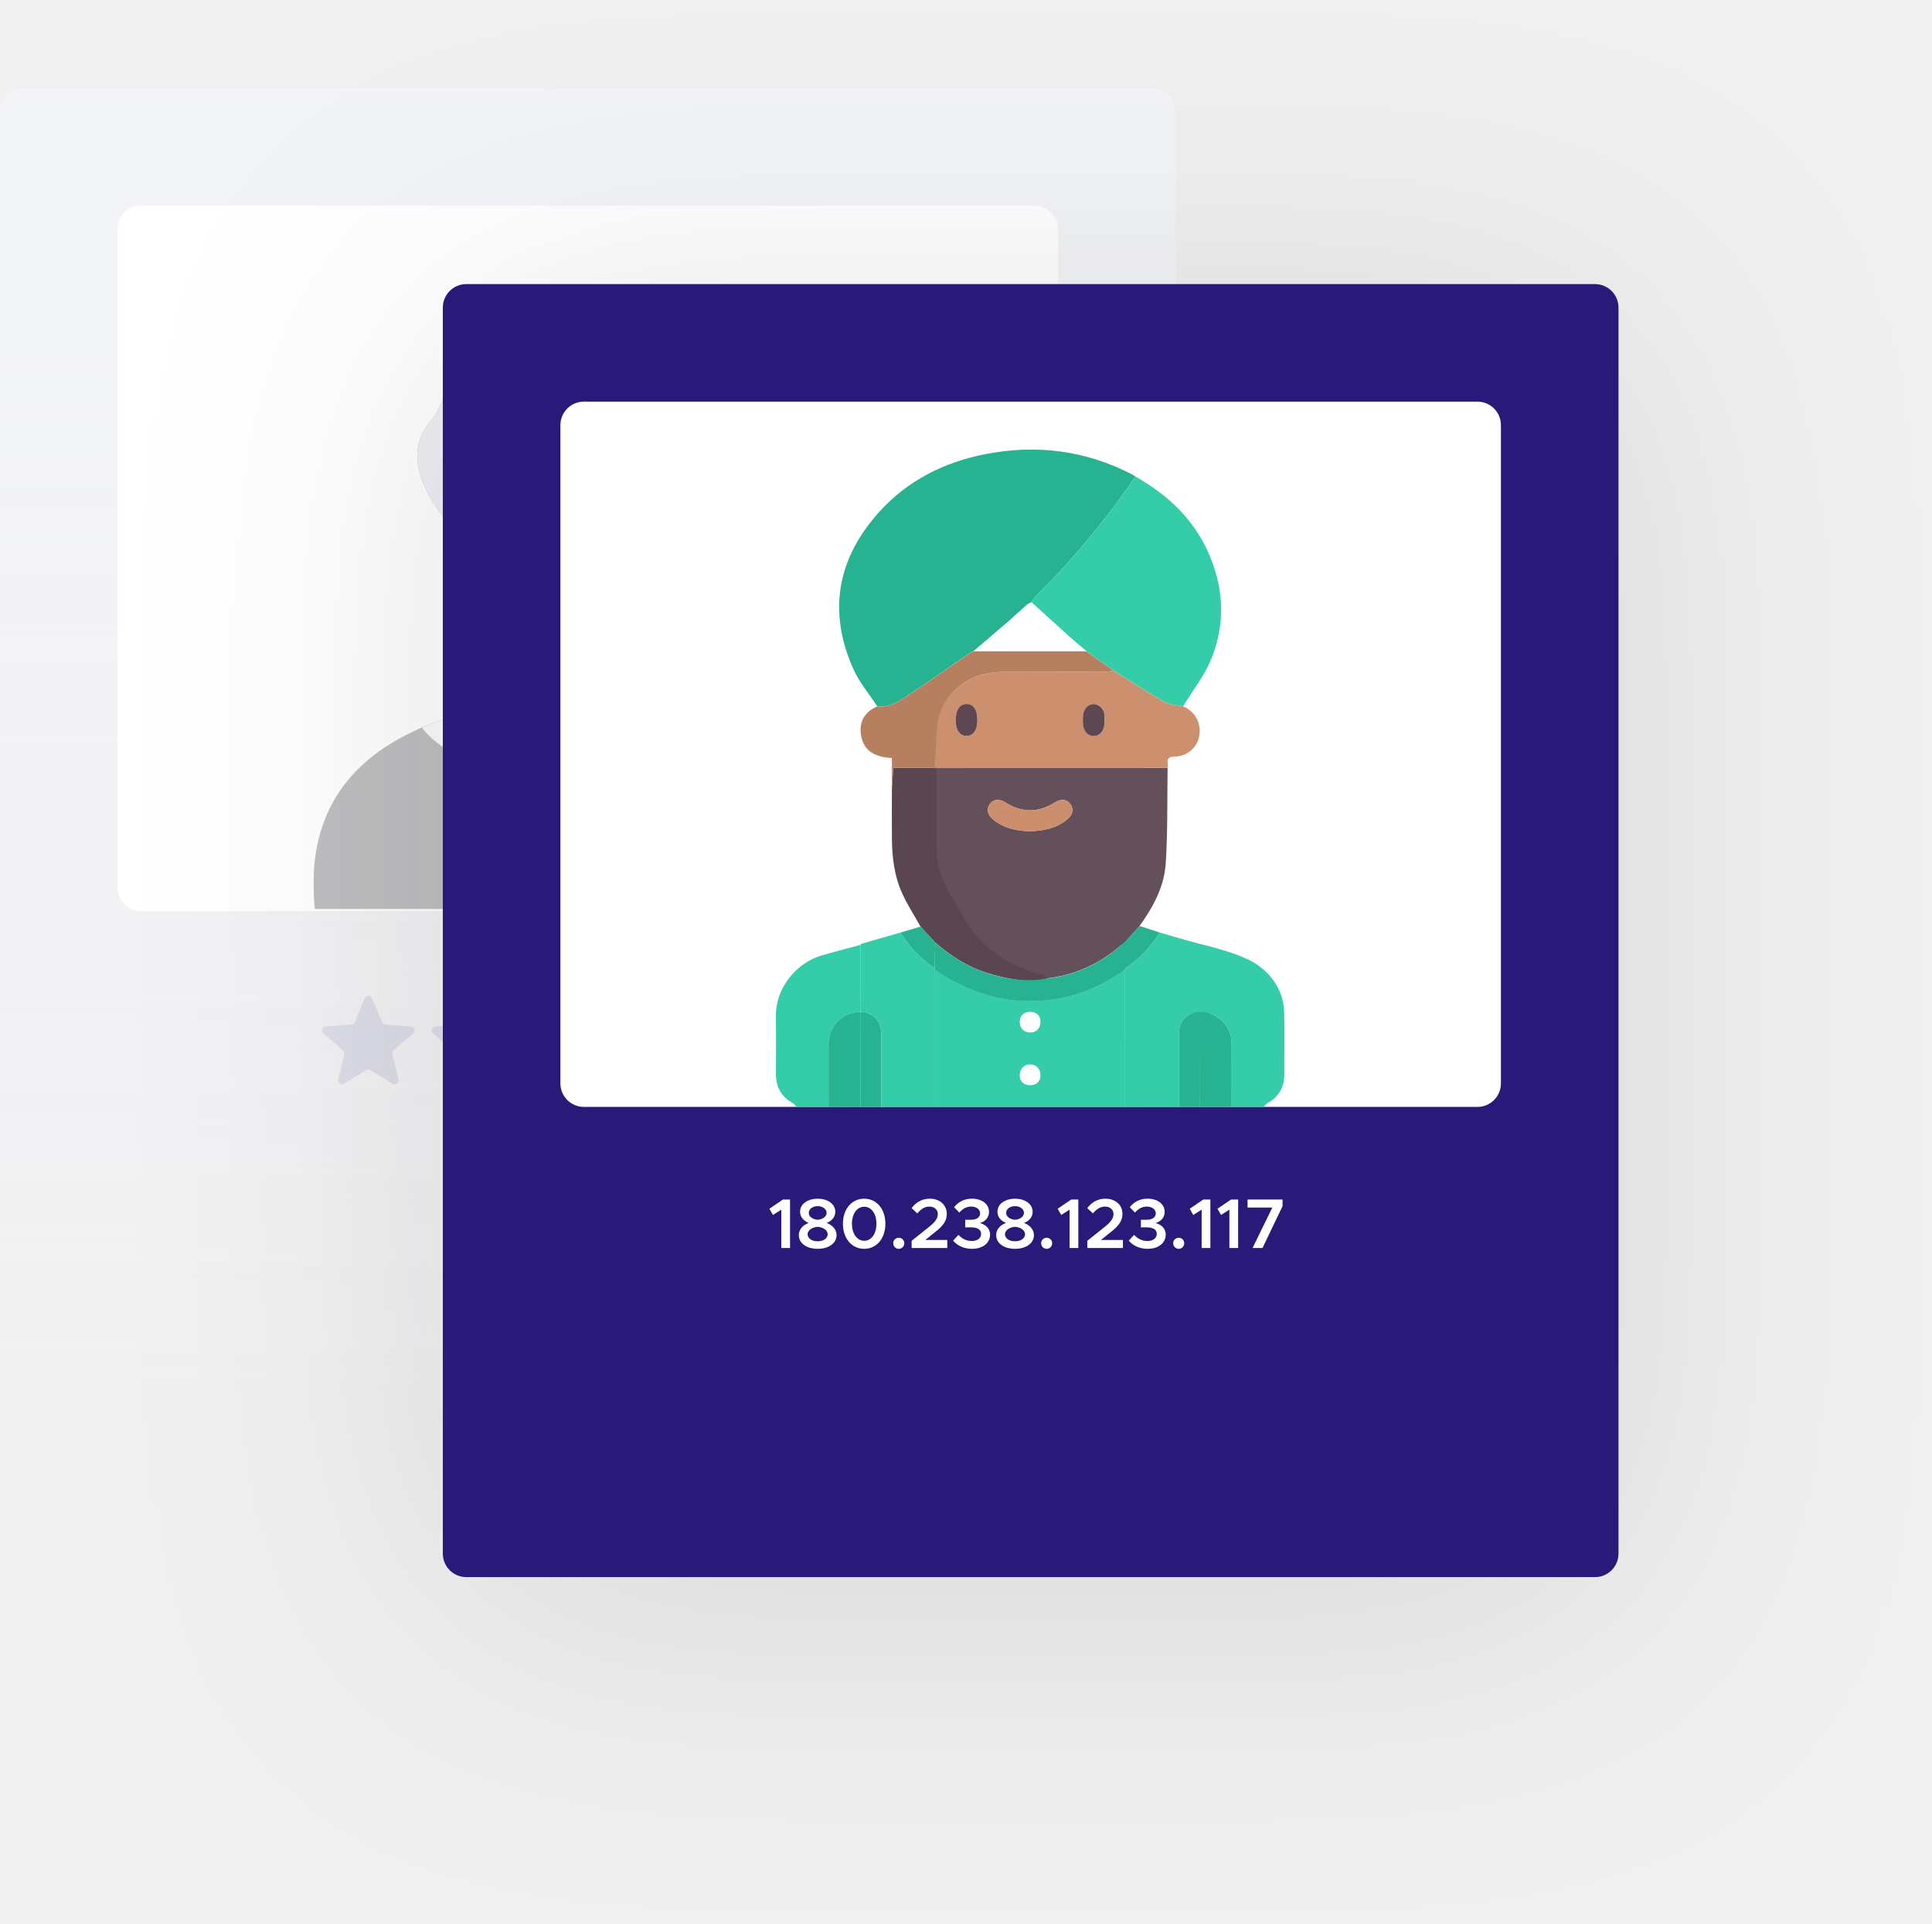
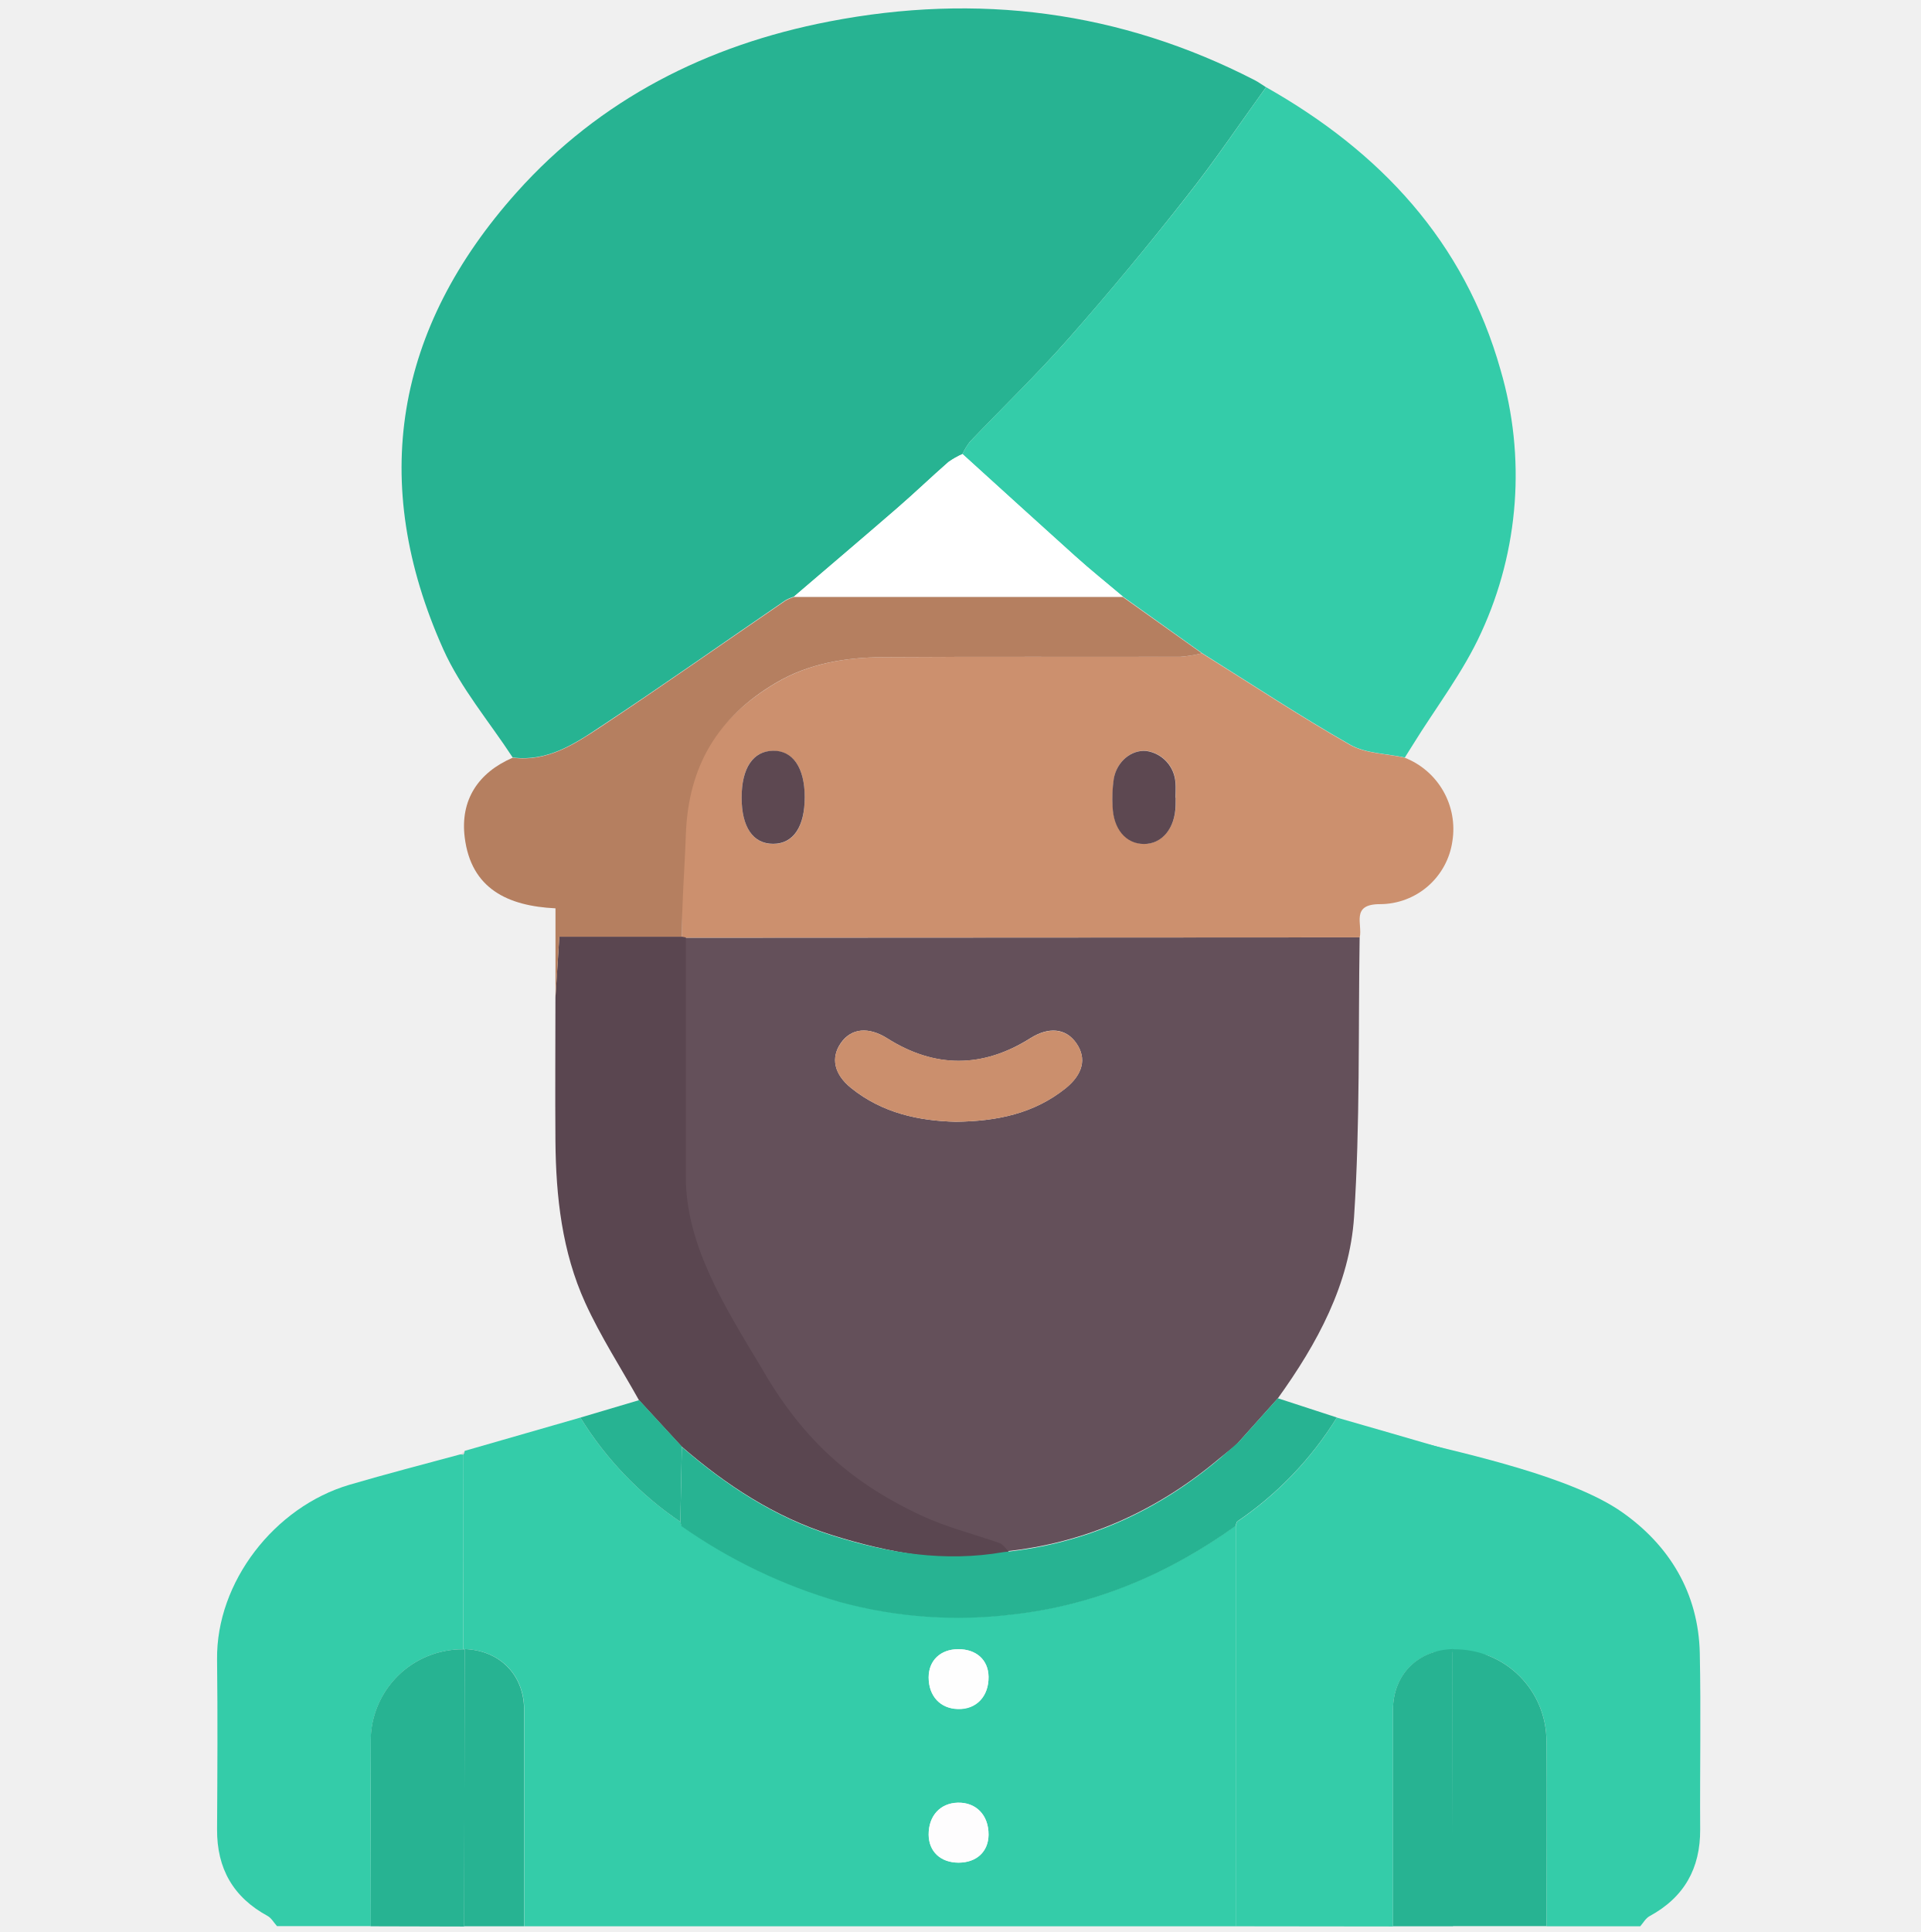
- <svg xmlns="http://www.w3.org/2000/svg" width="493" height="491" viewBox="0 0 493 491" fill="none">
-   <rect y="22.5" width="300" height="330" rx="6" fill="url(#paint0_linear_3213_14064)" />
-   <rect x="30" y="52.5" width="240" height="180" rx="6" fill="white" />
-   <path d="M93.077 254.72C93.418 253.899 94.582 253.899 94.923 254.72L97.469 260.839C97.612 261.185 97.938 261.422 98.312 261.452L104.918 261.982C105.805 262.053 106.164 263.159 105.489 263.738L100.456 268.049C100.171 268.293 100.046 268.676 100.133 269.041L101.671 275.488C101.878 276.353 100.936 277.037 100.177 276.573L94.521 273.118C94.201 272.923 93.799 272.923 93.479 273.118L87.823 276.573C87.064 277.037 86.123 276.353 86.329 275.488L87.867 269.041C87.954 268.676 87.829 268.293 87.544 268.049L82.511 263.738C81.836 263.159 82.195 262.053 83.082 261.982L89.688 261.452C90.062 261.422 90.388 261.185 90.531 260.839L93.077 254.72Z" fill="#DDDDE8" />
-   <path d="M121.077 254.72C121.418 253.899 122.582 253.899 122.923 254.72L125.468 260.839C125.612 261.185 125.938 261.422 126.312 261.452L132.918 261.982C133.805 262.053 134.164 263.159 133.489 263.738L128.456 268.049C128.171 268.293 128.046 268.676 128.133 269.041L129.671 275.488C129.878 276.353 128.936 277.037 128.177 276.573L122.521 273.118C122.201 272.923 121.799 272.923 121.479 273.118L115.823 276.573C115.064 277.037 114.122 276.353 114.329 275.488L115.867 269.041C115.954 268.676 115.829 268.293 115.544 268.049L110.511 263.738C109.836 263.159 110.195 262.053 111.082 261.982L117.688 261.452C118.062 261.422 118.388 261.185 118.532 260.839L121.077 254.72Z" fill="#DDDDE8" />
-   <path d="M149.077 254.72C149.418 253.899 150.582 253.899 150.923 254.72L153.468 260.839C153.612 261.185 153.938 261.422 154.312 261.452L160.918 261.982C161.805 262.053 162.164 263.159 161.489 263.738L156.456 268.049C156.171 268.293 156.046 268.676 156.133 269.041L157.671 275.488C157.878 276.353 156.936 277.037 156.177 276.573L150.521 273.118C150.201 272.923 149.799 272.923 149.479 273.118L143.823 276.573C143.064 277.037 142.122 276.353 142.329 275.488L143.867 269.041C143.954 268.676 143.829 268.293 143.544 268.049L138.511 263.738C137.836 263.159 138.195 262.053 139.082 261.982L145.688 261.452C146.062 261.422 146.388 261.185 146.532 260.839L149.077 254.72Z" fill="#DDDDE8" />
-   <path d="M177.538 254.912C177.709 254.501 178.291 254.501 178.462 254.912L181.007 261.031C181.223 261.551 181.711 261.905 182.272 261.95L188.878 262.48C189.322 262.516 189.501 263.069 189.164 263.358L184.13 267.67C183.703 268.036 183.517 268.61 183.647 269.157L185.185 275.604C185.288 276.036 184.817 276.378 184.438 276.146L178.782 272.692C178.302 272.398 177.698 272.398 177.218 272.692L171.562 276.146C171.183 276.378 170.712 276.036 170.815 275.604L172.353 269.157C172.483 268.61 172.297 268.036 171.87 267.67L166.836 263.358C166.499 263.069 166.678 262.516 167.122 262.48L173.728 261.95C174.289 261.905 174.777 261.551 174.993 261.031L177.538 254.912Z" stroke="#DDDDE8" />
-   <path d="M205.538 254.912C205.709 254.501 206.291 254.501 206.462 254.912L209.007 261.031C209.223 261.551 209.711 261.905 210.272 261.95L216.878 262.48C217.322 262.516 217.501 263.069 217.164 263.358L212.13 267.67C211.703 268.036 211.517 268.61 211.647 269.157L213.185 275.604C213.288 276.036 212.817 276.378 212.438 276.146L206.782 272.692C206.302 272.398 205.698 272.398 205.218 272.692L199.562 276.146C199.183 276.378 198.712 276.036 198.815 275.604L200.353 269.157C200.483 268.61 200.297 268.036 199.87 267.67L194.836 263.358C194.499 263.069 194.678 262.516 195.122 262.48L201.728 261.95C202.289 261.905 202.777 261.551 202.993 261.031L205.538 254.912Z" stroke="#DDDDE8" />
-   <g opacity="0.5" clip-path="url(#clip0_3213_14064)">
-     <path d="M137.132 163.75C137.132 163.75 123.23 172.519 130.784 185.823C138.338 199.126 190.636 195.49 163.73 163.75C141.548 137.533 137.132 163.75 137.132 163.75Z" fill="#8F8F9F" />
-     <path d="M188.061 129.897C188.061 129.897 182.012 137.152 183.218 144.407C184.959 154.845 169.017 168.593 152.693 164.058C136.37 159.524 153.899 128.99 153.899 128.99L188.061 129.897Z" fill="#8F8F9F" />
-     <path d="M111.74 129.897C111.74 129.897 117.789 137.152 116.573 144.407C114.869 154.845 130.784 168.593 147.107 164.058C163.431 159.524 145.901 128.99 145.901 128.99L111.74 129.897Z" fill="#8F8F9F" />
-     <path d="M153.265 152.732C160.795 152.971 168.268 151.358 175.029 148.034C178.277 146.32 181.074 143.862 183.191 140.861C183.871 134.967 188.079 129.897 188.079 129.897L153.918 128.99C153.918 128.99 146.481 141.94 145.81 152.224C148.285 152.522 150.773 152.692 153.265 152.732Z" fill="#DDDDE8" />
-     <path d="M116.746 143.137C128.005 149.136 140.511 152.421 153.265 152.732H154.072C153.609 142.376 145.91 129 145.91 129L111.74 129.897C111.74 129.897 117.181 136.327 116.746 143.137Z" fill="#DDDDE8" />
-     <path d="M168.182 178.876C160.492 174.687 162.587 154.391 162.587 154.391L151.07 155.117V154.373L149.828 154.772L148.594 154.4V155.117L137.132 154.4C137.132 154.4 139.227 174.687 131.536 178.885C123.846 183.084 76.581 185.179 81.469 232.036H218.25C223.147 185.17 175.882 183.075 168.182 178.876Z" fill="#DDDDE8" />
-     <path d="M135.472 173.644C144.674 172.271 153.869 170.857 163.059 169.4C162.289 164.438 162.13 159.401 162.587 154.4L151.07 155.117V154.373L149.828 154.772L148.594 154.4V155.117L137.132 154.4C137.132 154.4 138.302 166.189 135.472 173.644Z" fill="#F3F4F8" />
-     <path d="M183.826 182.486C177.097 188.589 167.158 192.815 155.813 193.903L149.71 215.876L146.472 194.112C134.184 193.395 123.357 189.024 116.174 182.513C100.205 187.609 76.871 198.7 80.345 232.018H219.655C223.138 198.7 199.804 187.609 183.826 182.486Z" fill="#7D7D82" />
-     <path d="M147.307 199.68L146.472 194.111C134.184 193.395 123.357 189.024 116.174 182.513C113.295 183.428 110.467 184.5 107.704 185.723C113.363 193.395 128.789 199.063 147.307 199.68Z" fill="#F6F7F8" />
-     <path d="M193.239 186.122C190.182 184.712 187.038 183.5 183.826 182.495C177.097 188.598 167.158 192.824 155.813 193.912L154.217 199.68C172.281 199.027 187.362 193.576 193.239 186.122Z" fill="#F6F7F8" />
-     <path d="M148.322 221.217C148.322 221.72 148.471 222.211 148.75 222.628C149.029 223.046 149.426 223.371 149.89 223.563C150.354 223.756 150.864 223.806 151.357 223.708C151.849 223.61 152.302 223.368 152.657 223.013C153.012 222.658 153.254 222.205 153.352 221.713C153.45 221.22 153.4 220.71 153.207 220.246C153.015 219.782 152.69 219.385 152.272 219.106C151.855 218.827 151.364 218.678 150.862 218.678C150.188 218.678 149.542 218.946 149.066 219.422C148.59 219.898 148.322 220.544 148.322 221.217Z" fill="#F6F7F8" />
-     <path d="M127.32 124.719C125.052 117.682 119.684 119.278 119.158 119.477C118.632 119.677 113.091 120.384 114.043 127.694C114.995 135.003 119.303 139.056 123.311 137.887C127.438 137.225 129.596 131.783 127.32 124.719Z" fill="#F3F4F8" />
-     <path d="M172.572 124.719C174.839 117.682 180.198 119.278 180.733 119.477C181.268 119.677 186.809 120.384 185.848 127.694C184.887 135.003 180.579 139.056 176.571 137.887C172.445 137.225 170.286 131.783 172.572 124.719Z" fill="#F3F4F8" />
-     <path d="M121.815 114.064C124.626 83.231 148.059 84.963 150.272 85.198C152.476 84.963 175.909 83.24 178.72 114.064C181.568 145.069 167.738 165.319 150.272 164.185C132.806 165.319 118.995 145.069 121.815 114.064Z" fill="#F6F7F8" />
-     <path d="M120.808 119.922C120.808 119.922 119.294 160.431 143.18 164.965C167.067 169.5 181.867 149.549 179.754 117.809L176.734 117.501C176.734 117.501 174.766 149.549 167.511 149.848C160.257 150.147 170.985 139.873 157.083 139.265C143.18 138.658 136.297 134.033 135.164 145.767C134.411 153.63 124.771 140.172 123.529 119.314C122.287 98.457 120.808 119.922 120.808 119.922Z" fill="#DDDDE8" />
-     <path d="M154.308 117.682C154.698 119.097 154.997 120.52 155.269 121.944C155.541 123.368 155.768 124.81 155.967 126.243C156.076 126.959 156.148 127.676 156.239 128.401C156.33 129.126 156.411 129.834 156.475 130.559C156.629 132.001 156.738 133.443 156.82 134.894V135.284L156.538 135.456C155.632 136.028 154.679 136.572 153.736 137.107C152.793 137.642 151.832 138.168 150.834 138.63C151.632 137.878 152.467 137.179 153.301 136.481C154.135 135.783 154.988 135.121 155.858 134.459L155.595 135.03C155.36 133.597 155.151 132.155 154.988 130.723C154.897 129.997 154.806 129.281 154.743 128.564C154.679 127.848 154.589 127.122 154.534 126.397C154.416 124.955 154.326 123.504 154.28 122.053C154.235 120.602 154.235 119.142 154.308 117.682Z" fill="#DDDDE8" />
-     <path d="M172.372 115.397L171.701 115.025L170.948 114.608L169.996 114.109C169.642 113.955 169.28 113.746 168.872 113.592L168.273 113.32L167.638 113.093C167.221 112.903 166.731 112.839 166.341 112.685C165.899 112.591 165.451 112.528 164.999 112.495L164.337 112.431C164.12 112.431 163.902 112.431 163.675 112.431C163.241 112.461 162.81 112.528 162.388 112.631C161.961 112.703 161.571 112.912 161.172 113.012L160.873 113.102L160.601 113.247L160.066 113.492C159.755 113.631 159.452 113.789 159.159 113.964C158.887 114.136 158.633 114.272 158.425 114.39C157.998 114.617 157.726 114.735 157.726 114.735C157.726 114.735 157.835 114.481 158.071 114.045C158.189 113.828 158.334 113.565 158.524 113.275C158.731 112.941 158.981 112.636 159.268 112.368C159.574 112.005 159.924 111.682 160.311 111.406C160.722 111.107 161.159 110.846 161.617 110.627C161.889 110.518 162.161 110.427 162.442 110.327C162.733 110.215 163.038 110.144 163.349 110.119C163.648 110.119 163.956 110.028 164.256 110.001H165.163C165.779 110.049 166.388 110.171 166.976 110.364C167.257 110.463 167.529 110.59 167.792 110.699C168.057 110.802 168.309 110.932 168.545 111.089C168.781 111.234 169.017 111.37 169.234 111.515L169.833 111.996C170.189 112.291 170.522 112.612 170.83 112.957C171.292 113.467 171.691 114.03 172.018 114.635C172.159 114.878 172.277 115.133 172.372 115.397Z" fill="#8F8F9F" />
-     <path d="M143.18 115.397L142.509 115.025L141.757 114.608L140.85 114.109C140.496 113.955 140.133 113.746 139.734 113.592L139.127 113.32L138.501 113.093C138.084 112.903 137.594 112.839 137.195 112.685C136.738 112.589 136.274 112.526 135.808 112.495L135.137 112.44C134.919 112.44 134.701 112.44 134.475 112.44C134.041 112.471 133.61 112.537 133.187 112.64C132.761 112.712 132.371 112.921 131.972 113.021L131.673 113.111L131.4 113.256L130.865 113.501C130.539 113.64 130.221 113.798 129.913 113.973C129.641 114.145 129.387 114.281 129.179 114.399C128.752 114.626 128.48 114.744 128.48 114.744C128.48 114.744 128.589 114.49 128.825 114.055C128.952 113.837 129.097 113.574 129.287 113.284C129.488 112.948 129.735 112.642 130.022 112.377C130.328 112.014 130.678 111.691 131.065 111.416C131.502 111.096 131.97 110.819 132.461 110.59C132.734 110.482 133.006 110.391 133.287 110.291C133.577 110.178 133.883 110.108 134.194 110.082C134.493 110.082 134.801 109.992 135.1 109.965H136.007C136.624 110.015 137.232 110.137 137.821 110.327C138.093 110.427 138.365 110.554 138.628 110.663C138.892 110.765 139.145 110.896 139.381 111.053C139.617 111.198 139.852 111.334 140.07 111.479L140.678 111.96C141.029 112.286 141.359 112.634 141.666 113.003C142.122 113.515 142.518 114.078 142.845 114.68C142.977 114.909 143.089 115.149 143.18 115.397Z" fill="#8F8F9F" />
-     <path d="M142.255 126.56C142.255 126.56 142.192 126.315 142.047 125.889C141.853 125.336 141.617 124.8 141.34 124.284C140.965 123.579 140.446 122.961 139.816 122.47C139.476 122.203 139.088 122.003 138.673 121.881C138.475 121.771 138.261 121.695 138.039 121.654C137.819 121.604 137.593 121.585 137.368 121.6C137.15 121.6 136.878 121.6 136.706 121.6C136.467 121.624 136.23 121.666 135.998 121.726C135.601 121.834 135.226 122.012 134.892 122.252C134.564 122.505 134.282 122.812 134.058 123.159C133.839 123.465 133.654 123.794 133.504 124.139C133.287 124.699 133.126 125.279 133.024 125.871C132.951 126.306 132.924 126.56 132.924 126.56C132.871 126.33 132.831 126.097 132.806 125.862C132.747 125.228 132.78 124.59 132.906 123.966C132.988 123.534 133.131 123.116 133.332 122.724C133.552 122.266 133.86 121.857 134.239 121.518C134.665 121.144 135.17 120.871 135.717 120.72C135.967 120.648 136.221 120.593 136.479 120.557C136.781 120.538 137.084 120.538 137.386 120.557C137.663 120.56 137.939 120.59 138.211 120.647C138.491 120.683 138.766 120.757 139.027 120.865C139.291 120.951 139.541 121.073 139.771 121.228C140.006 121.362 140.226 121.523 140.424 121.708C141.111 122.343 141.621 123.147 141.902 124.039C142.099 124.625 142.218 125.235 142.255 125.853C142.273 126.088 142.273 126.325 142.255 126.56Z" fill="#8F8F9F" />
-     <path d="M168.482 126.143C168.482 126.143 168.418 125.889 168.273 125.472C168.084 124.9 167.848 124.345 167.566 123.812C167.195 123.107 166.679 122.489 166.051 121.999C165.708 121.737 165.321 121.537 164.909 121.409C164.702 121.33 164.485 121.278 164.265 121.255C164.043 121.214 163.819 121.196 163.594 121.201C163.373 121.186 163.152 121.186 162.932 121.201C162.689 121.22 162.45 121.263 162.215 121.328C161.818 121.43 161.443 121.605 161.109 121.844C160.783 122.099 160.502 122.406 160.275 122.751C160.071 123.074 159.895 123.414 159.749 123.767C159.533 124.324 159.374 124.901 159.277 125.49C159.232 125.721 159.198 125.954 159.177 126.188C159.119 125.956 159.08 125.719 159.059 125.481C158.992 124.848 159.022 124.209 159.15 123.586C159.24 123.155 159.384 122.738 159.576 122.343C159.797 121.888 160.105 121.482 160.483 121.146C160.911 120.767 161.42 120.491 161.97 120.339C162.22 120.268 162.475 120.216 162.732 120.185C163.016 120.159 163.301 120.159 163.585 120.185C163.866 120.179 164.146 120.209 164.419 120.276C164.697 120.312 164.968 120.385 165.226 120.493C165.493 120.574 165.746 120.693 165.979 120.847C166.211 120.986 166.43 121.147 166.632 121.328C167.319 121.962 167.829 122.766 168.11 123.658C168.305 124.245 168.424 124.855 168.464 125.472C168.483 125.695 168.489 125.919 168.482 126.143Z" fill="#8F8F9F" />
-     <path d="M162.215 144.171C156.638 149.612 147.189 149.295 140.034 144.461L162.215 144.171Z" fill="white" />
-     <path d="M150.735 89.697C150.735 89.697 133.804 86.668 131.083 97.251C128.362 107.834 132.298 122.035 119.902 119.922C119.902 119.922 110.915 121.736 116.655 135.946C116.655 135.946 99.651 119.623 109.627 107.834C117.716 98.212 114.46 77.3 134.411 73.972C154.362 70.644 150.735 85.761 150.735 89.697Z" fill="#76413B" />
-     <path d="M150.735 89.697C150.735 89.697 133.804 86.668 131.083 97.251C128.362 107.834 132.298 122.035 119.902 119.922C119.902 119.922 110.915 121.736 116.655 135.946C116.655 135.946 99.651 119.623 109.627 107.834C117.716 98.212 114.46 77.3 134.411 73.972C154.362 70.644 150.735 85.761 150.735 89.697Z" fill="#DDDDE8" />
-     <path d="M149.148 89.697C149.148 89.697 166.069 86.668 168.79 97.251C171.511 107.834 167.584 122.035 179.981 119.922C179.981 119.922 188.967 121.736 183.218 135.946C183.218 135.946 200.231 119.623 190.255 107.834C182.094 98.212 185.422 77.3 165.471 73.972C145.52 70.644 149.148 85.761 149.148 89.697Z" fill="#DDDDE8" />
-   </g>
-   <g filter="url(#filter0_d_3213_14064)">
-     <rect x="113" y="72.5" width="300" height="330" rx="6" fill="#291A7A" />
-     <rect x="143" y="102.5" width="240" height="180" rx="6" fill="white" />
-     <path d="M199.366 318.5H201.598V306.134H199.798L196.324 308.492L197.242 310.076L199.366 308.726V318.5ZM208.646 318.716C211.31 318.716 213.47 317.42 213.47 315.206C213.47 313.748 212.408 312.668 210.95 312.11C212.192 311.606 213.146 310.688 213.146 309.248C213.146 307.16 211.04 305.918 208.646 305.918C206.324 305.918 204.164 307.124 204.164 309.248C204.164 310.652 205.082 311.57 206.36 312.11C204.92 312.632 203.84 313.712 203.84 315.206C203.84 317.402 205.964 318.716 208.646 318.716ZM208.646 311.3C207.62 311.246 206.378 310.634 206.378 309.536C206.378 308.564 207.35 307.826 208.646 307.826C209.942 307.826 210.932 308.564 210.932 309.536C210.932 310.616 209.708 311.246 208.646 311.3ZM208.646 316.79C207.188 316.79 206.09 316.07 206.09 314.99C206.09 313.838 207.512 313.154 208.646 313.1C209.798 313.154 211.202 313.838 211.202 314.99C211.202 316.07 210.086 316.79 208.646 316.79ZM220.529 318.716C223.697 318.716 225.929 316.07 225.929 312.308C225.929 308.564 223.697 305.918 220.529 305.918C217.343 305.918 215.093 308.564 215.093 312.308C215.093 316.07 217.343 318.716 220.529 318.716ZM220.529 316.664C218.693 316.664 217.397 314.864 217.397 312.308C217.397 309.752 218.693 307.97 220.529 307.97C222.347 307.97 223.643 309.752 223.643 312.308C223.643 314.864 222.347 316.664 220.529 316.664ZM229.37 318.716C230.126 318.716 230.756 318.068 230.756 317.276C230.756 316.538 230.126 315.89 229.37 315.89C228.542 315.89 227.93 316.538 227.93 317.276C227.93 318.068 228.542 318.716 229.37 318.716ZM232.634 318.5H241.724V316.448H236.126L238.718 314.36C240.842 312.722 241.598 311.408 241.598 309.77C241.598 307.484 239.726 305.918 237.278 305.918C235.28 305.918 233.786 306.8 232.616 308.33L234.074 309.68C234.974 308.6 235.91 307.934 237.206 307.934C238.322 307.934 239.312 308.654 239.312 309.824C239.312 310.832 238.754 311.768 237.188 313.028L232.634 316.664V318.5ZM248.034 318.716C250.824 318.716 252.642 317.204 252.642 315.08C252.642 313.406 251.346 312.452 250.032 312.146C251.364 311.75 252.372 310.778 252.372 309.284C252.372 307.322 250.626 305.918 247.998 305.918C245.892 305.918 244.452 306.854 243.462 308.096L244.794 309.464C245.64 308.528 246.576 307.934 247.8 307.934C249.132 307.934 250.104 308.636 250.104 309.644C250.104 310.724 249.15 311.318 247.692 311.3H246.306V313.244L247.692 313.226C249.438 313.226 250.356 313.802 250.356 314.9C250.356 315.98 249.438 316.718 247.962 316.718C246.63 316.718 245.442 316.124 244.578 315.152L243.21 316.628C244.218 317.834 245.874 318.716 248.034 318.716ZM259.007 318.716C261.671 318.716 263.831 317.42 263.831 315.206C263.831 313.748 262.769 312.668 261.311 312.11C262.553 311.606 263.507 310.688 263.507 309.248C263.507 307.16 261.401 305.918 259.007 305.918C256.685 305.918 254.525 307.124 254.525 309.248C254.525 310.652 255.443 311.57 256.721 312.11C255.281 312.632 254.201 313.712 254.201 315.206C254.201 317.402 256.325 318.716 259.007 318.716ZM259.007 311.3C257.981 311.246 256.739 310.634 256.739 309.536C256.739 308.564 257.711 307.826 259.007 307.826C260.303 307.826 261.293 308.564 261.293 309.536C261.293 310.616 260.069 311.246 259.007 311.3ZM259.007 316.79C257.549 316.79 256.451 316.07 256.451 314.99C256.451 313.838 257.873 313.154 259.007 313.1C260.159 313.154 261.563 313.838 261.563 314.99C261.563 316.07 260.447 316.79 259.007 316.79ZM267.11 318.716C267.866 318.716 268.496 318.068 268.496 317.276C268.496 316.538 267.866 315.89 267.11 315.89C266.282 315.89 265.67 316.538 265.67 317.276C265.67 318.068 266.282 318.716 267.11 318.716ZM272.93 318.5H275.162V306.134H273.362L269.888 308.492L270.806 310.076L272.93 308.726V318.5ZM277.458 318.5H286.548V316.448H280.95L283.542 314.36C285.666 312.722 286.422 311.408 286.422 309.77C286.422 307.484 284.55 305.918 282.102 305.918C280.104 305.918 278.61 306.8 277.44 308.33L278.898 309.68C279.798 308.6 280.734 307.934 282.03 307.934C283.146 307.934 284.136 308.654 284.136 309.824C284.136 310.832 283.578 311.768 282.012 313.028L277.458 316.664V318.5ZM292.858 318.716C295.648 318.716 297.466 317.204 297.466 315.08C297.466 313.406 296.17 312.452 294.856 312.146C296.188 311.75 297.196 310.778 297.196 309.284C297.196 307.322 295.45 305.918 292.822 305.918C290.716 305.918 289.276 306.854 288.286 308.096L289.618 309.464C290.464 308.528 291.4 307.934 292.624 307.934C293.956 307.934 294.928 308.636 294.928 309.644C294.928 310.724 293.974 311.318 292.516 311.3H291.13V313.244L292.516 313.226C294.262 313.226 295.18 313.802 295.18 314.9C295.18 315.98 294.262 316.718 292.786 316.718C291.454 316.718 290.266 316.124 289.402 315.152L288.034 316.628C289.042 317.834 290.698 318.716 292.858 318.716ZM300.808 318.716C301.564 318.716 302.194 318.068 302.194 317.276C302.194 316.538 301.564 315.89 300.808 315.89C299.98 315.89 299.368 316.538 299.368 317.276C299.368 318.068 299.98 318.716 300.808 318.716ZM306.628 318.5H308.86V306.134H307.06L303.586 308.492L304.504 310.076L306.628 308.726V318.5ZM313.712 318.5H315.944V306.134H314.144L310.67 308.492L311.588 310.076L313.712 308.726V318.5ZM319.626 318.5H322.164L327.276 307.826V306.134H318.348V308.186H324.666L319.626 318.5Z" fill="white" />
-     <g clip-path="url(#clip1_3213_14064)">
-       <path d="M287.105 282.5H238.62C238.62 270.819 238.62 259.138 238.62 247.456C242.843 250.423 247.529 252.669 252.488 254.101C257.427 255.448 262.583 255.816 267.663 255.184C274.763 254.388 281.256 251.64 287.093 247.456C287.101 259.138 287.105 270.819 287.105 282.5ZM262.832 258.26C261.269 258.26 260.24 259.257 260.24 260.721C260.24 262.361 261.265 263.457 262.811 263.485C264.423 263.514 265.506 262.365 265.481 260.663C265.461 259.203 264.415 258.252 262.832 258.26ZM262.856 276.934C264.431 276.934 265.469 275.97 265.481 274.494C265.481 272.792 264.399 271.651 262.787 271.692C261.249 271.733 260.231 272.849 260.24 274.482C260.248 275.962 261.286 276.93 262.856 276.934Z" fill="#34CCA9" />
-       <path d="M238.624 247.456V282.5H224.86C224.86 276.184 224.86 269.869 224.86 263.555C224.86 260.516 222.731 258.358 219.663 258.252H219.523L219.548 241.214C219.597 241.12 219.631 241.019 219.651 240.914L229.773 238.002C232.011 241.624 234.991 244.731 238.518 247.116L238.624 247.456Z" fill="#34CCA9" />
-       <path d="M287.105 282.5C287.105 270.819 287.105 259.138 287.105 247.456L287.212 247.12C290.736 244.732 293.715 241.624 295.952 238.002C299.036 238.888 302.104 239.77 305.197 240.676C305.54 240.82 305.866 241.001 306.169 241.218C306.169 246.897 306.179 252.581 306.198 258.268H306.058C302.99 258.375 300.866 260.532 300.862 263.571C300.862 269.888 300.862 276.203 300.862 282.516L287.105 282.5Z" fill="#34CCA9" />
-       <path d="M219.548 241.234L219.523 258.272C218.464 258.263 217.413 258.465 216.431 258.865C215.45 259.264 214.557 259.855 213.805 260.601C213.053 261.348 212.456 262.236 212.05 263.215C211.643 264.194 211.434 265.243 211.435 266.303C211.411 271.696 211.435 277.09 211.435 282.484H203.232C202.957 282.184 202.74 281.778 202.412 281.598C199.397 279.957 197.97 277.443 197.99 274.026C198.019 269.071 198.048 264.117 197.99 259.162C197.904 252.407 203.002 245.811 209.581 243.876C212.801 242.928 216.054 242.095 219.29 241.214L219.548 241.234Z" fill="#34CCA9" />
-       <path d="M304 258.5C304 252.815 302.519 245.682 302.5 240C307.561 241.23 316.521 243.215 320.861 246.246C325.04 249.162 327.595 253.354 327.702 258.637C327.809 263.764 327.702 268.891 327.735 274.022C327.755 277.443 326.332 279.969 323.313 281.61C322.973 281.794 322.756 282.196 322.493 282.5H314.29C314.29 277.106 314.29 271.713 314.29 266.319C314.294 265.258 314.087 264.206 313.681 263.225C313.275 262.244 312.678 261.353 311.926 260.604C311.173 259.856 310.279 259.264 309.296 258.864C308.312 258.463 305.062 258.49 304 258.5Z" fill="#34CCA9" />
-       <path d="M211.427 282.5C211.427 277.106 211.427 271.713 211.427 266.319C211.424 265.258 211.631 264.207 212.037 263.226C212.443 262.246 213.039 261.356 213.791 260.607C214.543 259.859 215.437 259.267 216.419 258.866C217.402 258.465 218.454 258.263 219.515 258.272H219.655C219.638 266.352 219.623 274.435 219.61 282.521L211.427 282.5Z" fill="#27B392" />
-       <path d="M306.198 258.272C307.258 258.263 308.309 258.464 309.29 258.863C310.272 259.263 311.165 259.853 311.917 260.6C312.669 261.347 313.266 262.235 313.673 263.214C314.079 264.193 314.288 265.243 314.286 266.303C314.311 271.696 314.286 277.09 314.286 282.484H306.083L306.038 258.235L306.198 258.272Z" fill="#27B392" />
-       <path d="M219.605 282.5C219.622 274.414 219.637 266.332 219.651 258.252C222.719 258.358 224.847 260.516 224.847 263.555C224.847 269.871 224.847 276.186 224.847 282.5H219.605Z" fill="#27B392" />
-       <path d="M306.058 258.252L306.103 282.5H300.862C300.862 276.184 300.862 269.869 300.862 263.555C300.866 260.516 302.99 258.358 306.058 258.252Z" fill="#27B392" />
-       <path d="M223.851 180.26C221.8 177.123 219.302 174.186 217.784 170.806C211.222 156.164 213.576 142.715 224.195 130.832C231.488 122.674 240.868 117.941 251.528 115.882C264.493 113.372 276.982 114.935 288.799 121.03C289.131 121.202 289.439 121.44 289.754 121.628C287.441 124.832 285.243 128.117 282.782 131.218C279.488 135.422 276.055 139.565 272.516 143.576C269.755 146.714 266.732 149.622 263.845 152.644C263.59 152.98 263.372 153.342 263.193 153.723C262.76 153.913 262.348 154.147 261.962 154.42C260.449 155.745 258.997 157.144 257.475 158.46C254.481 161.057 251.458 163.616 248.452 166.192C248.197 166.271 247.951 166.375 247.718 166.504C242.316 170.195 236.963 173.977 231.508 177.578C229.232 179.104 226.849 180.65 223.851 180.26Z" fill="#27B392" />
-       <path d="M297.945 195.998C297.818 204.148 297.99 212.318 297.457 220.439C297.068 226.341 294.229 231.538 290.784 236.325L287.076 240.463C286.609 240.832 286.133 241.193 285.678 241.575C280.198 246.181 273.947 249.003 266.81 249.72C266.524 249.469 266.207 249.256 265.867 249.085C263.406 248.219 260.851 247.608 258.513 246.509C252.133 243.513 246.834 238.621 243.337 232.502C240.279 227.403 238.662 221.57 238.657 215.624V196.027L297.945 195.998ZM262.606 212.125C266.199 212.084 269.444 211.42 272.216 209.201C273.734 207.971 274.087 206.596 273.164 205.259C272.241 203.922 270.736 203.807 269.136 204.816C264.969 207.45 260.777 207.466 256.602 204.816C254.986 203.803 253.476 203.926 252.566 205.227C251.655 206.527 251.967 207.975 253.46 209.176C256.187 211.371 259.391 212.047 262.614 212.125H262.606Z" fill="#64505A" />
-       <path d="M263.193 153.723C263.372 153.342 263.59 152.98 263.845 152.645C266.716 149.622 269.755 146.714 272.516 143.576C276.055 139.556 279.488 135.422 282.79 131.218C285.251 128.117 287.441 124.832 289.763 121.629C299.734 127.268 307.096 135.114 310.27 146.353C312.5 153.961 311.901 162.12 308.585 169.321C307.006 172.796 304.614 175.884 302.588 179.165C302.363 179.53 302.129 179.895 301.899 180.264C300.291 179.912 298.478 179.92 297.113 179.141C292.712 176.63 288.475 173.829 284.172 171.139L277.228 166.184C275.83 165.003 274.398 163.858 273.036 162.64C269.739 159.687 266.474 156.697 263.193 153.723Z" fill="#34CCA9" />
-       <path d="M284.144 171.147C288.446 173.837 292.683 176.639 297.084 179.149C298.45 179.928 300.263 179.92 301.871 180.273C303.299 180.828 304.494 181.857 305.256 183.187C306.018 184.517 306.301 186.068 306.058 187.582C305.842 189.109 305.082 190.507 303.918 191.519C302.754 192.531 301.264 193.089 299.721 193.09C297.146 193.09 298.208 194.837 297.954 195.994L238.62 196.023L238.657 195.932C238.657 192.992 238.534 190.043 238.657 187.106C238.871 181.118 241.807 176.737 246.897 173.731C249.789 172.02 253.009 171.504 256.29 171.483C264.961 171.426 273.631 171.483 282.302 171.45C282.923 171.398 283.539 171.297 284.144 171.147ZM243.879 183.767C243.879 186.351 244.883 187.828 246.643 187.824C248.403 187.82 249.403 186.347 249.399 183.747C249.395 181.146 248.374 179.67 246.618 179.682C244.863 179.694 243.879 181.187 243.879 183.771V183.767ZM281.843 183.767C281.843 183.328 281.875 182.889 281.843 182.459C281.804 181.772 281.529 181.12 281.064 180.613C280.599 180.106 279.972 179.775 279.291 179.678C277.999 179.559 276.728 180.58 276.449 182.094C276.329 182.901 276.293 183.719 276.342 184.534C276.408 186.466 277.54 187.791 279.078 187.815C280.616 187.84 281.822 186.425 281.855 184.428C281.847 184.223 281.843 184.005 281.843 183.788V183.767Z" fill="#CC906E" />
-       <path d="M239 196V217C239.004 222.946 242.466 228.401 245.524 233.5C249.021 239.619 253.121 243.525 259.5 246.521C261.838 247.62 264.047 248.135 266.5 249C266.84 249.171 267.214 249.749 267.5 250C262.344 250.894 256.622 249.811 251.713 248.256C246.803 246.702 242.521 243.908 238.633 240.537L234.896 236.476C233.313 233.646 231.537 230.902 230.196 227.957C228.17 223.499 227.632 218.684 227.591 213.823C227.558 209.632 227.591 205.44 227.591 201.248C227.698 199.542 227.809 197.836 227.932 195.937H238.653L239 196Z" fill="#5A4650" />
-       <path d="M238.657 195.937H227.936C227.813 197.836 227.702 199.542 227.595 201.248V193.455C223.42 193.254 220.212 191.741 219.655 187.254C219.245 183.972 220.844 181.577 223.851 180.281C226.849 180.671 229.232 179.124 231.516 177.611C236.971 173.997 242.324 170.228 247.726 166.537C247.96 166.407 248.208 166.303 248.464 166.225H277.228L284.144 171.147C283.532 171.298 282.909 171.399 282.281 171.45C273.611 171.471 264.94 171.426 256.269 171.483C252.988 171.504 249.768 172.02 246.877 173.731C241.787 176.737 239.213 181.008 239 187C238.897 189.941 238.645 192.996 238.657 195.937Z" fill="#B57F60" />
-       <path d="M287.076 240.463L290.792 236.312L295.952 237.994C293.712 241.615 290.73 244.721 287.203 247.108C287.162 244.901 287.12 242.686 287.076 240.463Z" fill="#27B392" />
-       <path d="M234.913 236.476L238.649 240.537C238.603 242.724 238.559 244.919 238.518 247.12C234.991 244.734 232.01 241.626 229.773 238.002L234.913 236.476Z" fill="#27B392" />
-       <path d="M219.548 241.234H219.281L219.651 240.939C219.631 241.042 219.596 241.141 219.548 241.234Z" fill="#DBD8DA" />
-       <path d="M238.519 247.157C238.562 244.97 238.606 242.775 238.65 240.574C242.538 243.946 246.783 246.727 251.73 248.293C256.676 249.86 261.635 250.664 266.791 249.77C273.948 249.052 280.199 246.23 285.658 241.624C286.113 241.243 287.033 240.406 287.501 240.037C287.547 242.252 288 246 287.184 247.157C287.151 247.268 287.114 247.379 287.077 247.494C281.24 251.677 274.748 254.425 267.648 255.221C262.567 255.853 257.412 255.485 252.472 254.138C247.514 252.706 242.827 250.461 238.605 247.494C238.588 247.379 238.555 247.268 238.519 247.157Z" fill="#27B392" />
-       <path d="M262.832 258.26C264.415 258.26 265.461 259.203 265.481 260.68C265.506 262.382 264.423 263.551 262.811 263.502C261.265 263.473 260.24 262.37 260.24 260.737C260.24 259.256 261.269 258.268 262.832 258.26Z" fill="#FEFEFE" />
-       <path d="M262.856 276.934C261.286 276.934 260.248 275.962 260.24 274.473C260.24 272.833 261.249 271.725 262.787 271.684C264.399 271.643 265.498 272.783 265.481 274.486C265.469 275.97 264.431 276.934 262.856 276.934Z" fill="#FEFDFE" />
-       <path d="M277.228 166.184H248.464C251.47 163.608 254.493 161.049 257.487 158.452C259.009 157.136 260.461 155.737 261.975 154.412C262.36 154.139 262.772 153.905 263.205 153.715C266.486 156.689 269.768 159.679 273.049 162.632C274.398 163.858 275.83 164.994 277.228 166.184Z" fill="white" />
-       <path d="M262.614 212.125C259.374 212.047 256.187 211.371 253.468 209.18C251.975 207.979 251.635 206.555 252.574 205.231C253.513 203.906 254.994 203.82 256.61 204.821C260.785 207.454 264.977 207.437 269.144 204.821C270.744 203.812 272.274 203.959 273.172 205.263C274.07 206.568 273.742 207.991 272.224 209.205C269.452 211.42 266.207 212.084 262.614 212.125Z" fill="#CB8F6D" />
-       <path d="M243.879 183.771C243.879 181.187 244.875 179.703 246.618 179.67C248.362 179.637 249.399 181.159 249.399 183.734C249.399 186.31 248.407 187.807 246.643 187.811C244.879 187.815 243.879 186.355 243.879 183.771Z" fill="#5D4851" />
-       <path d="M281.843 183.788C281.843 184.005 281.843 184.222 281.843 184.44C281.81 186.437 280.661 187.84 279.066 187.828C277.47 187.815 276.396 186.486 276.33 184.546C276.281 183.731 276.317 182.914 276.437 182.106C276.716 180.593 277.987 179.571 279.279 179.69C279.96 179.788 280.586 180.118 281.051 180.625C281.517 181.132 281.792 181.784 281.83 182.471C281.867 182.902 281.83 183.341 281.83 183.779L281.843 183.788Z" fill="#5D4851" />
-     </g>
+ <svg xmlns="http://www.w3.org/2000/svg" width="168" height="169" viewBox="0 0 168 169" fill="none">
+   <g clip-path="url(#clip0_3215_18991)">
+     <path d="M108.105 168.5H59.62C59.62 156.819 59.62 145.138 59.62 133.456C63.843 136.423 68.529 138.669 73.488 140.101C78.427 141.448 83.583 141.816 88.663 141.184C95.763 140.388 102.256 137.64 108.093 133.456C108.101 145.138 108.105 156.819 108.105 168.5ZM83.832 144.26C82.269 144.26 81.24 145.257 81.24 146.721C81.24 148.361 82.265 149.457 83.811 149.485C85.423 149.514 86.506 148.365 86.481 146.663C86.461 145.203 85.415 144.252 83.832 144.26ZM83.856 162.934C85.431 162.934 86.469 161.97 86.481 160.494C86.481 158.792 85.399 157.651 83.787 157.692C82.249 157.733 81.231 158.849 81.24 160.482C81.248 161.962 82.285 162.93 83.856 162.934Z" fill="#34CCA9" />
+     <path d="M59.624 133.456V168.5H45.86C45.86 162.184 45.86 155.869 45.86 149.555C45.86 146.516 43.731 144.358 40.663 144.252H40.523L40.548 127.214C40.597 127.12 40.631 127.019 40.651 126.914L50.773 124.002C53.011 127.624 55.991 130.731 59.518 133.116L59.624 133.456Z" fill="#34CCA9" />
+     <path d="M108.105 168.5C108.105 156.819 108.105 145.138 108.105 133.456L108.212 133.12C111.736 130.732 114.715 127.624 116.952 124.002C120.036 124.888 123.104 125.77 126.197 126.676C126.54 126.82 126.866 127.001 127.169 127.218C127.169 132.897 127.179 138.581 127.198 144.268H127.058C123.99 144.375 121.866 146.532 121.862 149.571C121.862 155.888 121.862 162.203 121.862 168.516L108.105 168.5Z" fill="#34CCA9" />
+     <path d="M40.548 127.234L40.523 144.272C39.464 144.263 38.413 144.465 37.431 144.865C36.45 145.264 35.557 145.855 34.805 146.601C34.053 147.348 33.456 148.236 33.05 149.215C32.643 150.194 32.434 151.243 32.435 152.303C32.411 157.696 32.435 163.09 32.435 168.484H24.232C23.957 168.184 23.74 167.778 23.412 167.598C20.397 165.957 18.97 163.443 18.99 160.026C19.019 155.071 19.048 150.117 18.99 145.162C18.904 138.407 24.002 131.811 30.581 129.876C33.801 128.928 37.053 128.095 40.29 127.214L40.548 127.234Z" fill="#34CCA9" />
+     <path d="M125 144.5C125 138.815 123.519 131.682 123.5 126C128.561 127.23 137.521 129.215 141.861 132.246C146.04 135.162 148.595 139.354 148.702 144.637C148.809 149.764 148.702 154.891 148.735 160.022C148.755 163.443 147.332 165.969 144.313 167.61C143.973 167.794 143.756 168.196 143.493 168.5H135.29C135.29 163.106 135.29 157.713 135.29 152.319C135.294 151.258 135.087 150.206 134.681 149.225C134.275 148.244 133.678 147.353 132.926 146.604C132.173 145.856 131.279 145.264 130.296 144.864C129.312 144.463 126.062 144.49 125 144.5Z" fill="#34CCA9" />
+     <path d="M32.427 168.5C32.427 163.106 32.427 157.713 32.427 152.319C32.424 151.258 32.631 150.207 33.037 149.226C33.443 148.246 34.039 147.356 34.791 146.607C35.543 145.859 36.437 145.267 37.419 144.866C38.402 144.465 39.454 144.263 40.515 144.272H40.655C40.638 152.352 40.623 160.435 40.61 168.521L32.427 168.5Z" fill="#27B392" />
+     <path d="M127.198 144.272C128.258 144.263 129.309 144.464 130.29 144.863C131.272 145.263 132.165 145.853 132.917 146.6C133.669 147.347 134.266 148.235 134.673 149.214C135.079 150.193 135.288 151.243 135.286 152.303C135.311 157.696 135.286 163.09 135.286 168.484H127.083L127.038 144.235L127.198 144.272Z" fill="#27B392" />
+     <path d="M40.605 168.5C40.622 160.414 40.637 152.332 40.651 144.252C43.719 144.358 45.847 146.516 45.847 149.555C45.847 155.871 45.847 162.186 45.847 168.5H40.605Z" fill="#27B392" />
+     <path d="M127.058 144.252L127.103 168.5H121.862C121.862 162.184 121.862 155.869 121.862 149.555C121.866 146.516 123.99 144.358 127.058 144.252Z" fill="#27B392" />
+     <path d="M44.851 66.26C42.8 63.123 40.302 60.186 38.784 56.806C32.222 42.164 34.576 28.715 45.195 16.832C52.488 8.674 61.868 3.941 72.528 1.882C85.493 -0.628 97.982 0.935 109.799 7.03C110.131 7.202 110.439 7.44 110.754 7.628C108.441 10.832 106.243 14.117 103.782 17.218C100.488 21.422 97.055 25.565 93.516 29.576C90.755 32.714 87.732 35.622 84.845 38.645C84.591 38.98 84.372 39.342 84.193 39.723C83.76 39.913 83.348 40.147 82.962 40.42C81.449 41.745 79.997 43.144 78.475 44.461C75.481 47.057 72.458 49.616 69.452 52.192C69.197 52.271 68.951 52.375 68.718 52.504C63.316 56.195 57.963 59.977 52.508 63.578C50.232 65.104 47.849 66.65 44.851 66.26Z" fill="#27B392" />
+     <path d="M118.945 81.998C118.818 90.148 118.99 98.318 118.457 106.439C118.068 112.341 115.229 117.538 111.784 122.325L108.076 126.463C107.609 126.832 107.133 127.193 106.678 127.575C101.198 132.181 94.947 135.003 87.81 135.72C87.524 135.469 87.207 135.256 86.867 135.085C84.406 134.219 81.851 133.608 79.513 132.509C73.133 129.513 67.834 124.621 64.337 118.502C61.279 113.403 59.662 107.57 59.657 101.624V82.027L118.945 81.998ZM83.606 98.125C87.199 98.084 90.444 97.42 93.216 95.201C94.734 93.971 95.087 92.597 94.164 91.259C93.241 89.922 91.736 89.807 90.136 90.816C85.969 93.45 81.777 93.466 77.602 90.816C75.986 89.803 74.476 89.926 73.566 91.227C72.655 92.527 72.967 93.975 74.46 95.176C77.187 97.371 80.391 98.047 83.614 98.125H83.606Z" fill="#64505A" />
+     <path d="M84.193 39.723C84.372 39.342 84.59 38.98 84.845 38.645C87.716 35.622 90.755 32.714 93.516 29.576C97.055 25.556 100.488 21.422 103.79 17.218C106.251 14.117 108.441 10.832 110.763 7.629C120.734 13.268 128.096 21.114 131.27 32.353C133.5 39.961 132.901 48.12 129.585 55.322C128.006 58.795 125.614 61.884 123.588 65.165C123.363 65.53 123.129 65.895 122.899 66.264C121.291 65.912 119.478 65.92 118.113 65.141C113.712 62.63 109.475 59.829 105.172 57.139L98.228 52.184C96.83 51.003 95.398 49.858 94.037 48.64C90.739 45.687 87.474 42.697 84.193 39.723Z" fill="#34CCA9" />
+     <path d="M105.144 57.147C109.446 59.837 113.683 62.639 118.084 65.149C119.45 65.928 121.263 65.92 122.871 66.273C124.299 66.828 125.494 67.857 126.256 69.187C127.018 70.517 127.301 72.068 127.058 73.582C126.842 75.109 126.082 76.507 124.918 77.519C123.754 78.531 122.264 79.088 120.721 79.09C118.146 79.09 119.208 80.837 118.954 81.994L59.62 82.023L59.657 81.933C59.657 78.992 59.534 76.043 59.657 73.106C59.87 67.118 62.807 62.737 67.897 59.731C70.789 58.02 74.009 57.504 77.29 57.483C85.961 57.426 94.631 57.483 103.302 57.45C103.923 57.398 104.539 57.297 105.144 57.147ZM64.879 69.767C64.879 72.351 65.883 73.828 67.643 73.824C69.403 73.82 70.403 72.347 70.399 69.747C70.395 67.146 69.374 65.67 67.618 65.682C65.863 65.694 64.879 67.187 64.879 69.771V69.767ZM102.843 69.767C102.843 69.328 102.875 68.889 102.843 68.459C102.804 67.772 102.529 67.12 102.064 66.613C101.599 66.106 100.972 65.775 100.291 65.678C98.999 65.559 97.728 66.58 97.449 68.094C97.329 68.901 97.293 69.719 97.342 70.534C97.408 72.466 98.54 73.791 100.078 73.816C101.616 73.84 102.822 72.425 102.855 70.428C102.847 70.222 102.843 70.005 102.843 69.788V69.767Z" fill="#CC906E" />
+     <path d="M60 82V103C60.004 108.946 63.466 114.401 66.524 119.5C70.021 125.619 74.121 129.525 80.5 132.521C82.838 133.62 85.047 134.135 87.5 135C87.84 135.171 88.214 135.749 88.5 136C83.344 136.894 77.622 135.811 72.713 134.256C67.803 132.702 63.521 129.908 59.633 126.537L55.896 122.476C54.313 119.646 52.537 116.902 51.196 113.957C49.169 109.499 48.632 104.684 48.591 99.823C48.558 95.632 48.591 91.44 48.591 87.248C48.698 85.542 48.809 83.835 48.932 81.936H59.653L60 82Z" fill="#5A4650" />
+     <path d="M59.657 81.937H48.936C48.813 83.836 48.702 85.542 48.595 87.248V79.455C44.42 79.254 41.212 77.741 40.655 73.254C40.245 69.972 41.844 67.577 44.851 66.281C47.849 66.671 50.232 65.124 52.516 63.611C57.971 59.997 63.324 56.228 68.726 52.537C68.96 52.407 69.208 52.303 69.464 52.225H98.228L105.144 57.147C104.532 57.298 103.909 57.399 103.281 57.45C94.611 57.471 85.94 57.426 77.269 57.483C73.988 57.504 70.768 58.02 67.877 59.731C62.787 62.737 60.213 67.008 60 73C59.898 75.941 59.645 78.996 59.657 81.937Z" fill="#B57F60" />
+     <path d="M108.076 126.463L111.792 122.312L116.952 123.994C114.712 127.615 111.73 130.721 108.203 133.108C108.162 130.901 108.12 128.686 108.076 126.463Z" fill="#27B392" />
+     <path d="M55.913 122.476L59.649 126.537C59.603 128.724 59.559 130.919 59.518 133.12C55.991 130.734 53.01 127.626 50.773 124.002L55.913 122.476Z" fill="#27B392" />
+     <path d="M40.548 127.234H40.281L40.651 126.939C40.631 127.042 40.596 127.141 40.548 127.234Z" fill="#DBD8DA" />
+     <path d="M59.519 133.157C59.562 130.97 59.606 128.775 59.65 126.574C63.538 129.946 67.783 132.727 72.73 134.293C77.676 135.86 82.635 136.664 87.791 135.77C94.948 135.052 101.199 132.23 106.658 127.624C107.113 127.243 108.033 126.406 108.501 126.037C108.547 128.252 109 132 108.184 133.157C108.151 133.268 108.114 133.379 108.077 133.494C102.24 137.677 95.748 140.425 88.648 141.221C83.567 141.853 78.412 141.485 73.472 140.138C68.514 138.706 63.828 136.461 59.605 133.494C59.588 133.379 59.555 133.268 59.519 133.157Z" fill="#27B392" />
+     <path d="M83.832 144.26C85.415 144.26 86.461 145.203 86.481 146.68C86.506 148.382 85.423 149.551 83.811 149.502C82.265 149.473 81.24 148.37 81.24 146.737C81.24 145.256 82.269 144.268 83.832 144.26Z" fill="#FEFEFE" />
+     <path d="M83.856 162.934C82.286 162.934 81.248 161.962 81.24 160.473C81.24 158.833 82.249 157.725 83.787 157.684C85.399 157.643 86.498 158.783 86.481 160.486C86.469 161.97 85.431 162.934 83.856 162.934Z" fill="#FEFDFE" />
+     <path d="M98.228 52.184H69.464C72.471 49.608 75.493 47.049 78.487 44.452C80.009 43.136 81.461 41.737 82.975 40.412C83.36 40.139 83.772 39.905 84.205 39.715C87.486 42.689 90.768 45.679 94.049 48.632C95.398 49.858 96.83 50.994 98.228 52.184Z" fill="white" />
+     <path d="M83.614 98.125C80.374 98.047 77.187 97.371 74.468 95.18C72.975 93.979 72.635 92.555 73.574 91.231C74.513 89.906 75.994 89.82 77.61 90.82C81.785 93.454 85.977 93.437 90.144 90.82C91.744 89.811 93.274 89.959 94.172 91.263C95.07 92.568 94.742 93.991 93.224 95.205C90.452 97.42 87.207 98.084 83.614 98.125Z" fill="#CB8F6D" />
+     <path d="M64.879 69.771C64.879 67.187 65.875 65.703 67.618 65.67C69.362 65.637 70.399 67.159 70.399 69.734C70.399 72.31 69.407 73.807 67.643 73.811C65.879 73.815 64.879 72.355 64.879 69.771Z" fill="#5D4851" />
+     <path d="M102.843 69.788C102.843 70.005 102.843 70.222 102.843 70.44C102.81 72.437 101.661 73.84 100.066 73.828C98.47 73.815 97.396 72.487 97.33 70.546C97.281 69.731 97.317 68.914 97.437 68.106C97.716 66.593 98.987 65.571 100.279 65.69C100.96 65.788 101.586 66.118 102.051 66.625C102.517 67.132 102.792 67.784 102.83 68.471C102.867 68.902 102.83 69.341 102.83 69.779L102.843 69.788Z" fill="#5D4851" />
  </g>
  <defs>
-     <filter id="filter0_d_3213_14064" x="33" y="0.5" width="460" height="490" filterUnits="userSpaceOnUse" color-interpolation-filters="sRGB">
-       <feFlood flood-opacity="0" result="BackgroundImageFix" />
-       <feColorMatrix in="SourceAlpha" type="matrix" values="0 0 0 0 0 0 0 0 0 0 0 0 0 0 0 0 0 0 127 0" result="hardAlpha" />
-       <feOffset dy="8" />
-       <feGaussianBlur stdDeviation="40" />
-       <feColorMatrix type="matrix" values="0 0 0 0 0.11 0 0 0 0 0.11 0 0 0 0 0.125 0 0 0 0.12 0" />
-       <feBlend mode="normal" in2="BackgroundImageFix" result="effect1_dropShadow_3213_14064" />
-       <feBlend mode="normal" in="SourceGraphic" in2="effect1_dropShadow_3213_14064" result="shape" />
-     </filter>
-     <linearGradient id="paint0_linear_3213_14064" x1="150" y1="22.5" x2="150" y2="352.5" gradientUnits="userSpaceOnUse">
-       <stop offset="0.208" stop-color="#F3F4F8" />
-       <stop offset="1" stop-color="#F3F4F8" stop-opacity="0.21" />
-     </linearGradient>
-     <clipPath id="clip0_3213_14064">
-       <rect width="140" height="158.527" fill="white" transform="translate(80 73.5)" />
-     </clipPath>
-     <clipPath id="clip1_3213_14064">
-       <rect width="168" height="168" fill="white" transform="translate(179 114.5)" />
+     <clipPath id="clip0_3215_18991">
+       <rect width="168" height="168" fill="white" transform="translate(0 0.5)" />
    </clipPath>
  </defs>
</svg>
